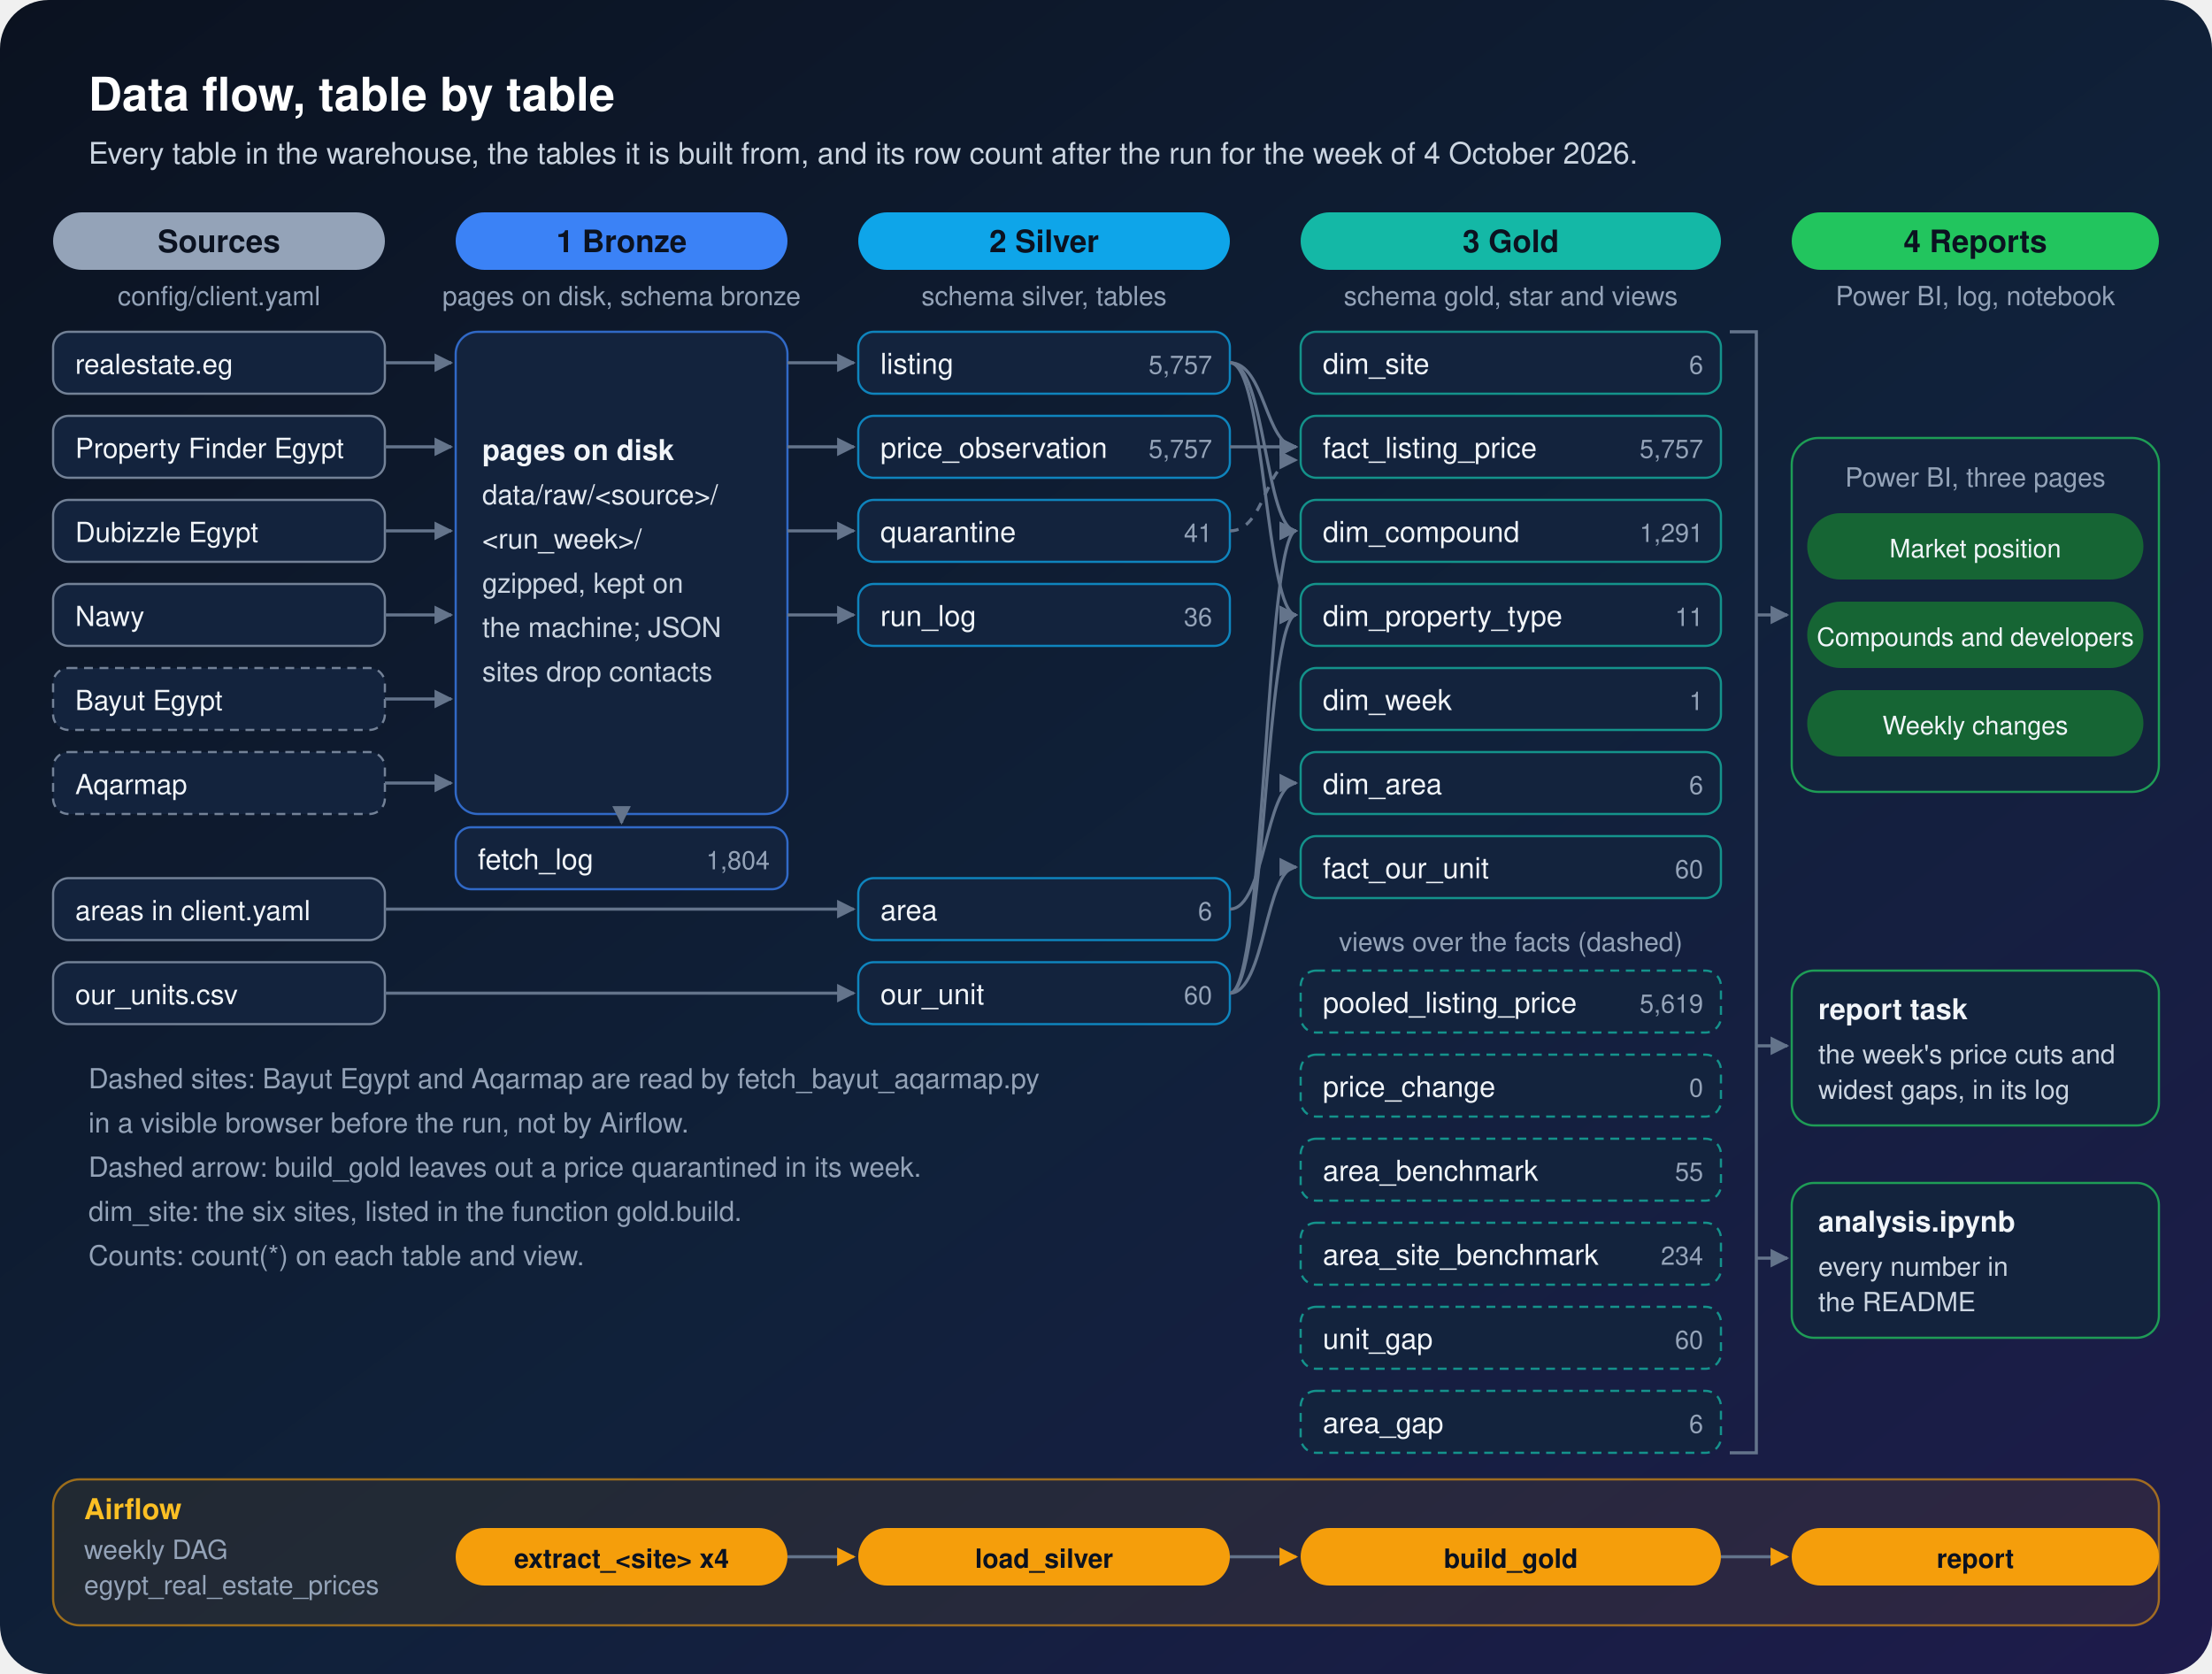
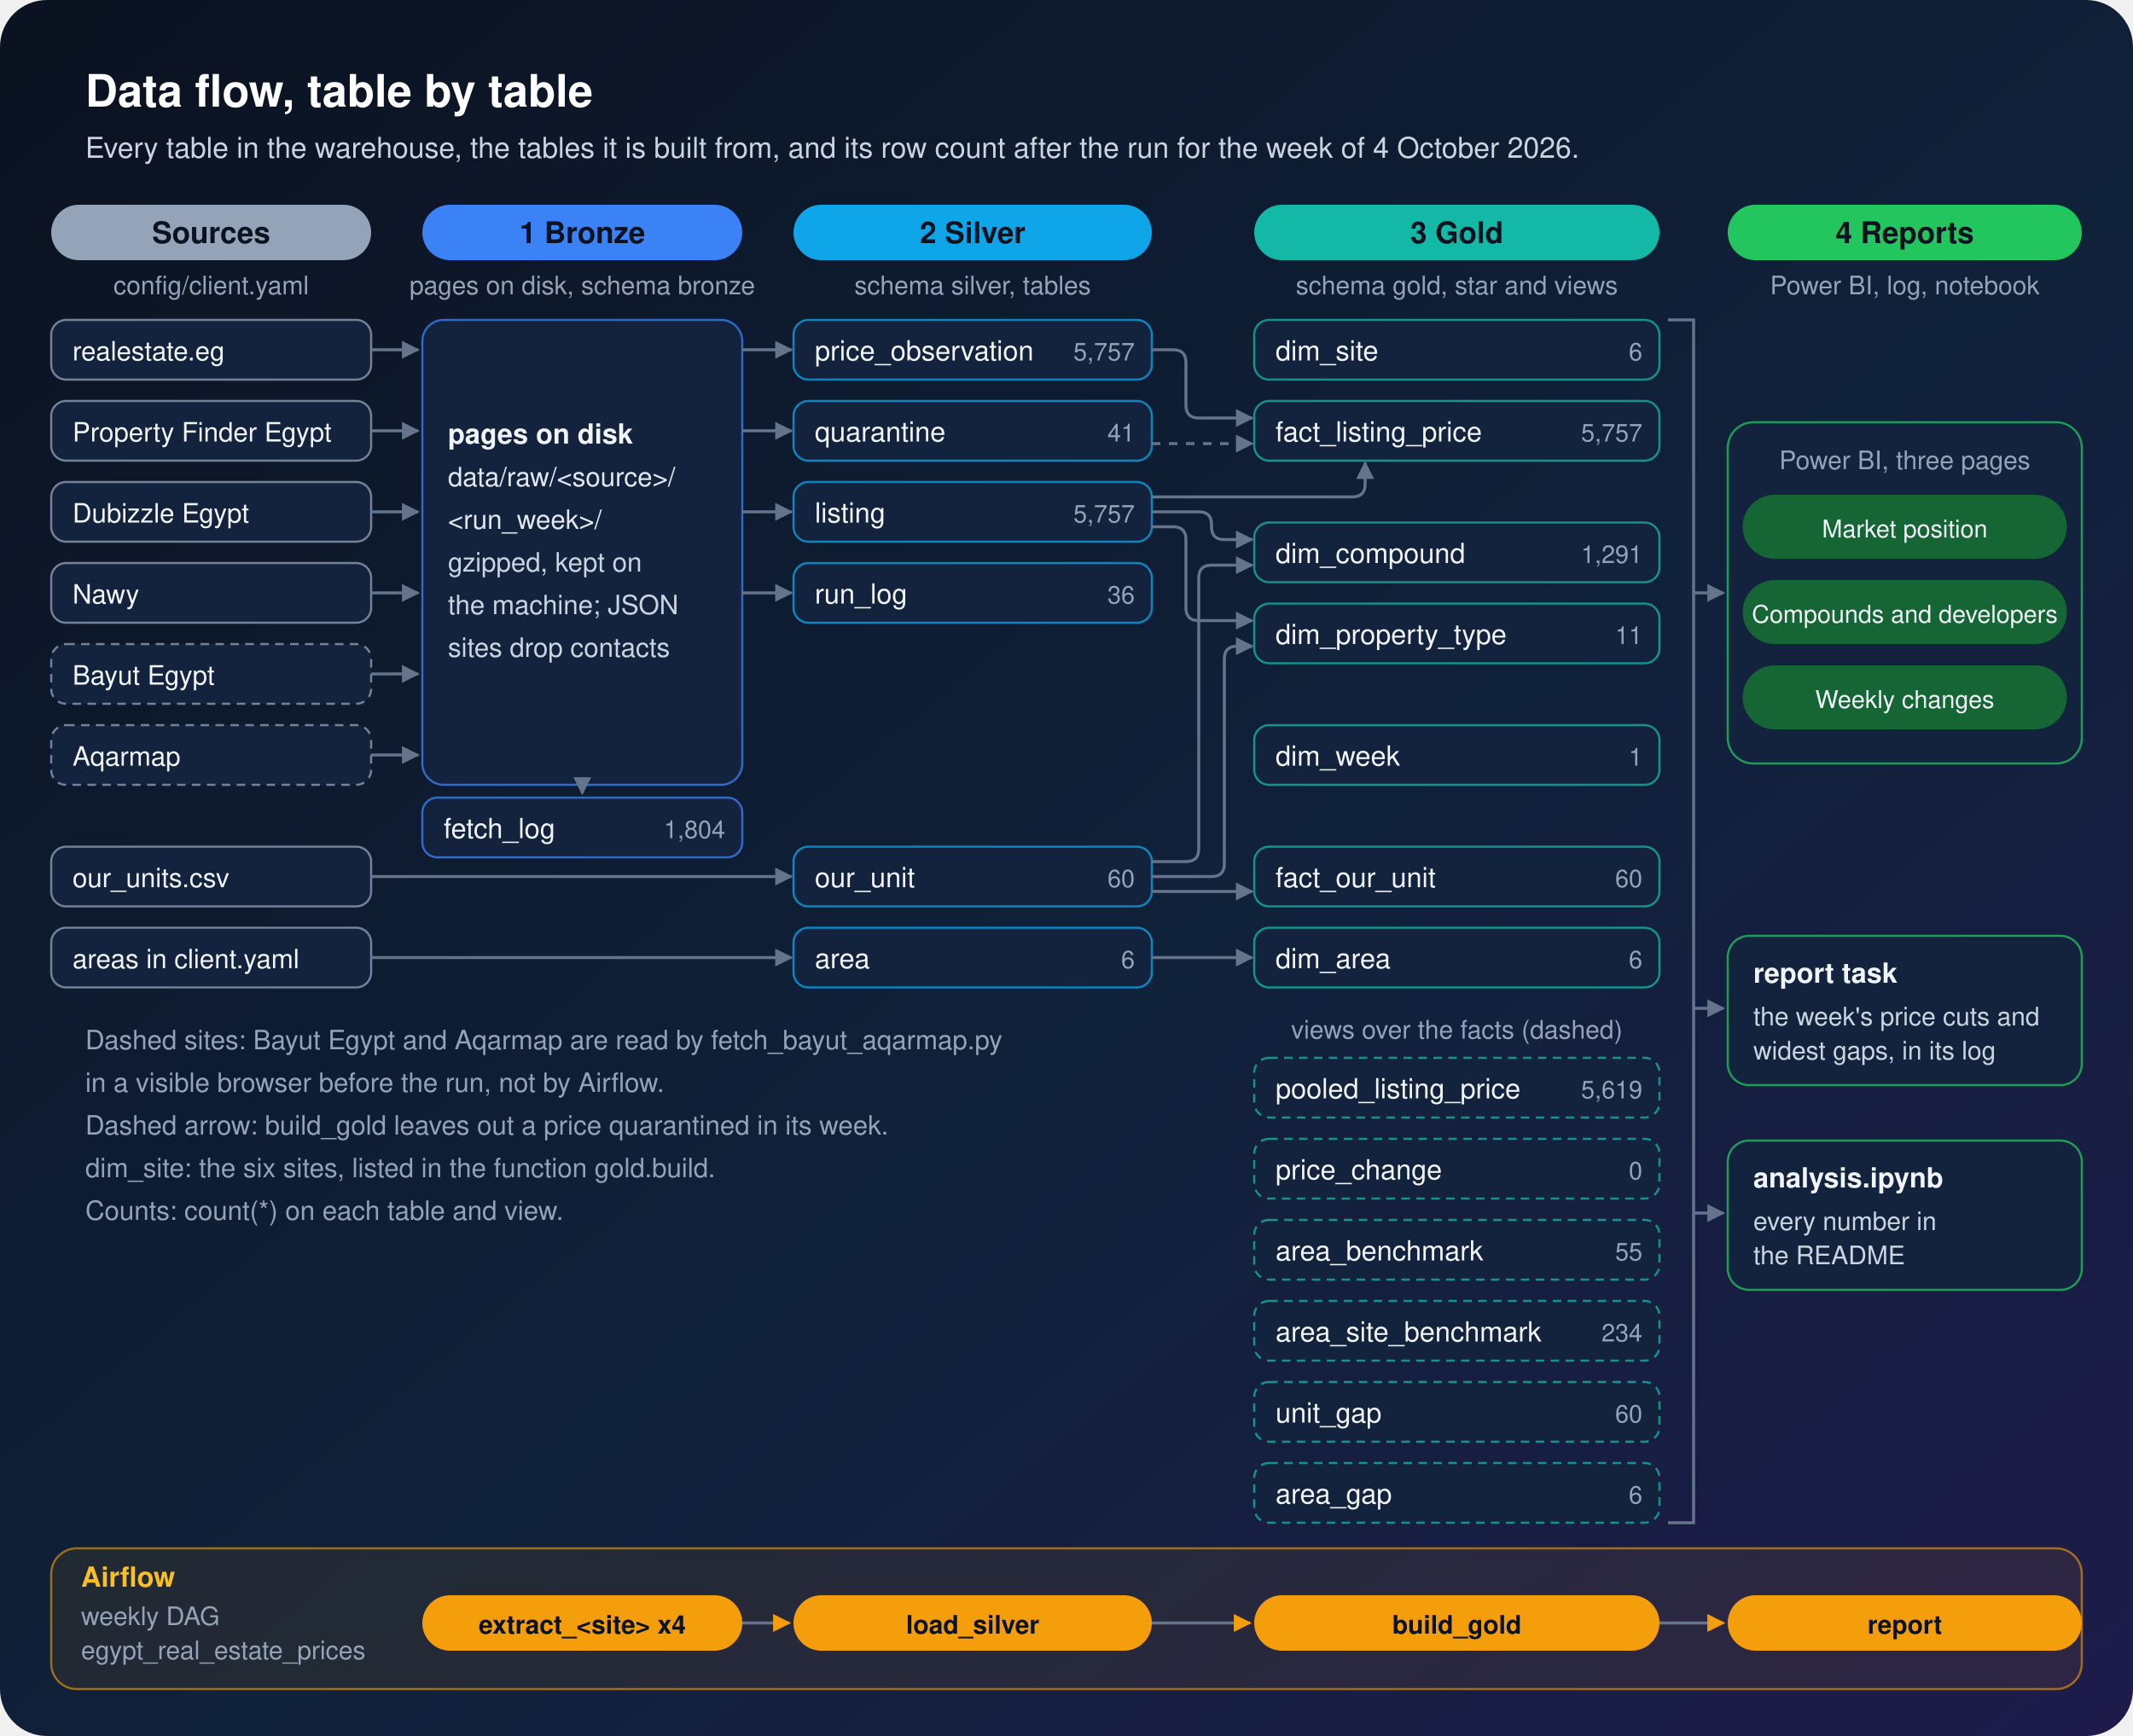
- <svg xmlns="http://www.w3.org/2000/svg" viewBox="0 0 1000 756.8" width="1000" height="756.8" role="img" aria-label="Data flow, table by table: six listing sites (realestate.eg, Property Finder Egypt, Dubizzle Egypt and Nawy read by the weekly Airflow DAG, Bayut Egypt and Aqarmap by a browser run before it) are kept as pages on disk and logged in bronze.fetch_log (1,804 pages). load_silver parses them into silver.listing (5,757 rows), silver.price_observation (5,757), silver.quarantine (41) and silver.run_log (36), and loads the areas from config/client.yaml (6) and our units from our_units.csv (60). build_gold builds a star of two facts, fact_listing_price (5,757 rows, quarantined prices left out) and fact_our_unit (60), five dimensions and six views, among them pooled_listing_price (5,619 rows). Power BI reads gold into three pages, the report task prints the weekly summary and the notebook computes every README number.">
+ <svg xmlns="http://www.w3.org/2000/svg" viewBox="0 0 1000 814.0" width="1000" height="814.0" role="img" aria-label="Data flow, table by table: six listing sites (realestate.eg, Property Finder Egypt, Dubizzle Egypt and Nawy read by the weekly Airflow DAG, Bayut Egypt and Aqarmap by a browser run before it) are kept as pages on disk and logged in bronze.fetch_log (1,804 pages). load_silver parses them into silver.listing (5,757 rows), silver.price_observation (5,757), silver.quarantine (41) and silver.run_log (36), and loads the areas from config/client.yaml (6) and our units from our_units.csv (60). build_gold builds a star of two facts, fact_listing_price (5,757 rows, quarantined prices left out) and fact_our_unit (60), five dimensions and six views, among them pooled_listing_price (5,619 rows). Power BI reads gold into three pages, the report task prints the weekly summary and the notebook computes every README number.">
  <defs>
    <linearGradient id="bg" x1="0" y1="0" x2="1" y2="1">
      <stop offset="0" stop-color="#0B1220" />
      <stop offset="0.55" stop-color="#10213A" />
      <stop offset="1" stop-color="#1E1B4B" />
    </linearGradient>
    <marker id="arrow" viewBox="0 0 10 10" refX="9" refY="5" markerWidth="6" markerHeight="6" orient="auto">
      <path d="M0 0 L10 5 L0 10 Z" fill="#64748B" />
    </marker>
    <marker id="amber" viewBox="0 0 10 10" refX="9" refY="5" markerWidth="6" markerHeight="6" orient="auto">
      <path d="M0 0 L10 5 L0 10 Z" fill="#F59E0B" />
    </marker>
  </defs>
  <style>
    text { font-family: "Segoe UI", -apple-system, Helvetica, Arial, sans-serif; }
    .title { font-size: 21px; font-weight: 700; fill: #FFFFFF; }
    .sub { font-size: 13.5px; fill: #CBD5E1; }
    .layer { font-size: 14px; font-weight: 700; fill: #0B1220; }
    .where { font-size: 12px; fill: #94A3B8; }
    .name { font-size: 13px; fill: #F1F5F9; }
    .small { font-size: 12.5px; fill: #F1F5F9; }
    .count { font-size: 11.5px; fill: #94A3B8; }
    .col { font-size: 12.5px; fill: #E2E8F0; }
    .key { font-size: 11px; font-weight: 700; }
    .task { font-size: 12px; font-weight: 700; fill: #0B1220; }
    .edge { fill: none; stroke: #64748B; stroke-width: 1.4; }
  </style>
-   <rect width="1000" height="756.8" rx="22" fill="url(#bg)" />
+   <rect width="1000" height="814.0" rx="22" fill="url(#bg)" />
  <text x="40" y="50" class="title">Data flow, table by table</text>
  <text x="40" y="74" class="sub">Every table in the warehouse, the tables it is built from, and its row count after the run for the week of 4 October 2026.</text>
  <rect x="24" y="96" width="150" height="26" rx="13" fill="#94A3B8" />
  <text x="99.0" y="114" class="layer" text-anchor="middle">Sources</text>
  <text x="99.0" y="138" class="where" text-anchor="middle">config/client.yaml</text>
-   <rect x="206" y="96" width="150" height="26" rx="13" fill="#3B82F6" />
-   <text x="281.0" y="114" class="layer" text-anchor="middle">1  Bronze</text>
-   <text x="281.0" y="138" class="where" text-anchor="middle">pages on disk, schema bronze</text>
-   <rect x="388" y="96" width="168" height="26" rx="13" fill="#0EA5E9" />
-   <text x="472.0" y="114" class="layer" text-anchor="middle">2  Silver</text>
-   <text x="472.0" y="138" class="where" text-anchor="middle">schema silver, tables</text>
+   <rect x="198" y="96" width="150" height="26" rx="13" fill="#3B82F6" />
+   <text x="273.0" y="114" class="layer" text-anchor="middle">1  Bronze</text>
+   <text x="273.0" y="138" class="where" text-anchor="middle">pages on disk, schema bronze</text>
+   <rect x="372" y="96" width="168" height="26" rx="13" fill="#0EA5E9" />
+   <text x="456.0" y="114" class="layer" text-anchor="middle">2  Silver</text>
+   <text x="456.0" y="138" class="where" text-anchor="middle">schema silver, tables</text>
  <rect x="588" y="96" width="190" height="26" rx="13" fill="#14B8A6" />
  <text x="683.0" y="114" class="layer" text-anchor="middle">3  Gold</text>
  <text x="683.0" y="138" class="where" text-anchor="middle">schema gold, star and views</text>
  <rect x="810" y="96" width="166" height="26" rx="13" fill="#22C55E" />
  <text x="893.0" y="114" class="layer" text-anchor="middle">4  Reports</text>
  <text x="893.0" y="138" class="where" text-anchor="middle">Power BI, log, notebook</text>
  <rect x="24" y="150" width="150" height="28" rx="7" fill="#13233D" stroke="#94A3B8" stroke-opacity="0.75" />
  <text x="34" y="169" class="small">realestate.eg</text>
  <rect x="24" y="188" width="150" height="28" rx="7" fill="#13233D" stroke="#94A3B8" stroke-opacity="0.75" />
  <text x="34" y="207" class="small">Property Finder Egypt</text>
  <rect x="24" y="226" width="150" height="28" rx="7" fill="#13233D" stroke="#94A3B8" stroke-opacity="0.75" />
  <text x="34" y="245" class="small">Dubizzle Egypt</text>
  <rect x="24" y="264" width="150" height="28" rx="7" fill="#13233D" stroke="#94A3B8" stroke-opacity="0.75" />
  <text x="34" y="283" class="small">Nawy</text>
  <rect x="24" y="302" width="150" height="28" rx="7" fill="#13233D" stroke="#94A3B8" stroke-opacity="0.75" stroke-dasharray="4 3" />
  <text x="34" y="321" class="small">Bayut Egypt</text>
  <rect x="24" y="340" width="150" height="28" rx="7" fill="#13233D" stroke="#94A3B8" stroke-opacity="0.75" stroke-dasharray="4 3" />
  <text x="34" y="359" class="small">Aqarmap</text>
  <rect x="24" y="397.0" width="150" height="28" rx="7" fill="#13233D" stroke="#94A3B8" stroke-opacity="0.75" />
-   <text x="34" y="416.0" class="small">areas in client.yaml</text>
+   <text x="34" y="416.0" class="small">our_units.csv</text>
  <rect x="24" y="435.0" width="150" height="28" rx="7" fill="#13233D" stroke="#94A3B8" stroke-opacity="0.75" />
-   <text x="34" y="454.0" class="small">our_units.csv</text>
-   <rect x="206" y="150" width="150" height="218" rx="10" fill="#13233D" stroke="#3B82F6" stroke-opacity="0.75" />
-   <text x="218" y="208" class="name" font-weight="700">pages on disk</text>
-   <text x="218" y="228" class="col">data/raw/&lt;source&gt;/</text>
-   <text x="218" y="248" class="col">&lt;run_week&gt;/</text>
-   <text x="218" y="268" class="count" style="fill:#CBD5E1;font-size:12.5px">gzipped, kept on</text>
-   <text x="218" y="288" class="count" style="fill:#CBD5E1;font-size:12.5px">the machine; JSON</text>
-   <text x="218" y="308" class="count" style="fill:#CBD5E1;font-size:12.5px">sites drop contacts</text>
-   <rect x="206" y="374" width="150" height="28" rx="7" fill="#13233D" stroke="#3B82F6" stroke-opacity="0.75" />
-   <text x="216" y="393" class="name">fetch_log</text>
-   <text x="348" y="393" class="count" text-anchor="end">1,804</text>
-   <line x1="281" y1="368" x2="281" y2="372" class="edge" marker-end="url(#arrow)" />
-   <line x1="174" y1="164.0" x2="204" y2="164.0" class="edge" marker-end="url(#arrow)" />
-   <line x1="174" y1="202.0" x2="204" y2="202.0" class="edge" marker-end="url(#arrow)" />
-   <line x1="174" y1="240.0" x2="204" y2="240.0" class="edge" marker-end="url(#arrow)" />
-   <line x1="174" y1="278.0" x2="204" y2="278.0" class="edge" marker-end="url(#arrow)" />
-   <line x1="174" y1="316.0" x2="204" y2="316.0" class="edge" marker-end="url(#arrow)" />
-   <line x1="174" y1="354.0" x2="204" y2="354.0" class="edge" marker-end="url(#arrow)" />
-   <rect x="388" y="150" width="168" height="28" rx="7" fill="#13233D" stroke="#0EA5E9" stroke-opacity="0.75" />
-   <text x="398" y="169" class="name">listing</text>
-   <text x="548" y="169" class="count" text-anchor="end">5,757</text>
-   <rect x="388" y="188" width="168" height="28" rx="7" fill="#13233D" stroke="#0EA5E9" stroke-opacity="0.75" />
-   <text x="398" y="207" class="name">price_observation</text>
-   <text x="548" y="207" class="count" text-anchor="end">5,757</text>
-   <rect x="388" y="226" width="168" height="28" rx="7" fill="#13233D" stroke="#0EA5E9" stroke-opacity="0.75" />
-   <text x="398" y="245" class="name">quarantine</text>
-   <text x="548" y="245" class="count" text-anchor="end">41</text>
-   <rect x="388" y="264" width="168" height="28" rx="7" fill="#13233D" stroke="#0EA5E9" stroke-opacity="0.75" />
-   <text x="398" y="283" class="name">run_log</text>
-   <text x="548" y="283" class="count" text-anchor="end">36</text>
-   <rect x="388" y="397.0" width="168" height="28" rx="7" fill="#13233D" stroke="#0EA5E9" stroke-opacity="0.75" />
-   <text x="398" y="416.0" class="name">area</text>
-   <text x="548" y="416.0" class="count" text-anchor="end">6</text>
-   <rect x="388" y="435.0" width="168" height="28" rx="7" fill="#13233D" stroke="#0EA5E9" stroke-opacity="0.75" />
-   <text x="398" y="454.0" class="name">our_unit</text>
-   <text x="548" y="454.0" class="count" text-anchor="end">60</text>
+   <text x="34" y="454.0" class="small">areas in client.yaml</text>
+   <rect x="198" y="150" width="150" height="218" rx="10" fill="#13233D" stroke="#3B82F6" stroke-opacity="0.75" />
+   <text x="210" y="208" class="name" font-weight="700">pages on disk</text>
+   <text x="210" y="228" class="col">data/raw/&lt;source&gt;/</text>
+   <text x="210" y="248" class="col">&lt;run_week&gt;/</text>
+   <text x="210" y="268" class="count" style="fill:#CBD5E1;font-size:12.5px">gzipped, kept on</text>
+   <text x="210" y="288" class="count" style="fill:#CBD5E1;font-size:12.5px">the machine; JSON</text>
+   <text x="210" y="308" class="count" style="fill:#CBD5E1;font-size:12.5px">sites drop contacts</text>
+   <rect x="198" y="374" width="150" height="28" rx="7" fill="#13233D" stroke="#3B82F6" stroke-opacity="0.75" />
+   <text x="208" y="393" class="name">fetch_log</text>
+   <text x="340" y="393" class="count" text-anchor="end">1,804</text>
+   <line x1="273" y1="368" x2="273" y2="372" class="edge" marker-end="url(#arrow)" />
+   <line x1="174" y1="164.0" x2="196" y2="164.0" class="edge" marker-end="url(#arrow)" />
+   <line x1="174" y1="202.0" x2="196" y2="202.0" class="edge" marker-end="url(#arrow)" />
+   <line x1="174" y1="240.0" x2="196" y2="240.0" class="edge" marker-end="url(#arrow)" />
+   <line x1="174" y1="278.0" x2="196" y2="278.0" class="edge" marker-end="url(#arrow)" />
+   <line x1="174" y1="316.0" x2="196" y2="316.0" class="edge" marker-end="url(#arrow)" />
+   <line x1="174" y1="354.0" x2="196" y2="354.0" class="edge" marker-end="url(#arrow)" />
+   <rect x="372" y="150" width="168" height="28" rx="7" fill="#13233D" stroke="#0EA5E9" stroke-opacity="0.75" />
+   <text x="382" y="169" class="name">price_observation</text>
+   <text x="532" y="169" class="count" text-anchor="end">5,757</text>
+   <rect x="372" y="188" width="168" height="28" rx="7" fill="#13233D" stroke="#0EA5E9" stroke-opacity="0.75" />
+   <text x="382" y="207" class="name">quarantine</text>
+   <text x="532" y="207" class="count" text-anchor="end">41</text>
+   <rect x="372" y="226" width="168" height="28" rx="7" fill="#13233D" stroke="#0EA5E9" stroke-opacity="0.75" />
+   <text x="382" y="245" class="name">listing</text>
+   <text x="532" y="245" class="count" text-anchor="end">5,757</text>
+   <rect x="372" y="264" width="168" height="28" rx="7" fill="#13233D" stroke="#0EA5E9" stroke-opacity="0.75" />
+   <text x="382" y="283" class="name">run_log</text>
+   <text x="532" y="283" class="count" text-anchor="end">36</text>
+   <rect x="372" y="397.0" width="168" height="28" rx="7" fill="#13233D" stroke="#0EA5E9" stroke-opacity="0.75" />
+   <text x="382" y="416.0" class="name">our_unit</text>
+   <text x="532" y="416.0" class="count" text-anchor="end">60</text>
+   <rect x="372" y="435.0" width="168" height="28" rx="7" fill="#13233D" stroke="#0EA5E9" stroke-opacity="0.75" />
+   <text x="382" y="454.0" class="name">area</text>
+   <text x="532" y="454.0" class="count" text-anchor="end">6</text>
  <rect x="588" y="150" width="190" height="28" rx="7" fill="#13233D" stroke="#14B8A6" stroke-opacity="0.75" />
  <text x="598" y="169" class="name">dim_site</text>
  <text x="770" y="169" class="count" text-anchor="end">6</text>
  <rect x="588" y="188" width="190" height="28" rx="7" fill="#13233D" stroke="#14B8A6" stroke-opacity="0.75" />
  <text x="598" y="207" class="name">fact_listing_price</text>
  <text x="770" y="207" class="count" text-anchor="end">5,757</text>
-   <rect x="588" y="226" width="190" height="28" rx="7" fill="#13233D" stroke="#14B8A6" stroke-opacity="0.75" />
-   <text x="598" y="245" class="name">dim_compound</text>
-   <text x="770" y="245" class="count" text-anchor="end">1,291</text>
-   <rect x="588" y="264" width="190" height="28" rx="7" fill="#13233D" stroke="#14B8A6" stroke-opacity="0.75" />
-   <text x="598" y="283" class="name">dim_property_type</text>
-   <text x="770" y="283" class="count" text-anchor="end">11</text>
-   <rect x="588" y="302" width="190" height="28" rx="7" fill="#13233D" stroke="#14B8A6" stroke-opacity="0.75" />
-   <text x="598" y="321" class="name">dim_week</text>
-   <text x="770" y="321" class="count" text-anchor="end">1</text>
+   <rect x="588" y="245" width="190" height="28" rx="7" fill="#13233D" stroke="#14B8A6" stroke-opacity="0.75" />
+   <text x="598" y="264" class="name">dim_compound</text>
+   <text x="770" y="264" class="count" text-anchor="end">1,291</text>
+   <rect x="588" y="283" width="190" height="28" rx="7" fill="#13233D" stroke="#14B8A6" stroke-opacity="0.75" />
+   <text x="598" y="302" class="name">dim_property_type</text>
+   <text x="770" y="302" class="count" text-anchor="end">11</text>
  <rect x="588" y="340" width="190" height="28" rx="7" fill="#13233D" stroke="#14B8A6" stroke-opacity="0.75" />
-   <text x="598" y="359" class="name">dim_area</text>
-   <text x="770" y="359" class="count" text-anchor="end">6</text>
-   <rect x="588" y="378" width="190" height="28" rx="7" fill="#13233D" stroke="#14B8A6" stroke-opacity="0.75" />
-   <text x="598" y="397" class="name">fact_our_unit</text>
-   <text x="770" y="397" class="count" text-anchor="end">60</text>
-   <rect x="588" y="438.8" width="190" height="28" rx="7" fill="#13233D" stroke="#14B8A6" stroke-opacity="0.75" stroke-dasharray="4 3" />
-   <text x="598" y="457.8" class="name">pooled_listing_price</text>
-   <text x="770" y="457.8" class="count" text-anchor="end">5,619</text>
-   <rect x="588" y="476.8" width="190" height="28" rx="7" fill="#13233D" stroke="#14B8A6" stroke-opacity="0.75" stroke-dasharray="4 3" />
-   <text x="598" y="495.8" class="name">price_change</text>
-   <text x="770" y="495.8" class="count" text-anchor="end">0</text>
-   <rect x="588" y="514.8" width="190" height="28" rx="7" fill="#13233D" stroke="#14B8A6" stroke-opacity="0.75" stroke-dasharray="4 3" />
-   <text x="598" y="533.8" class="name">area_benchmark</text>
-   <text x="770" y="533.8" class="count" text-anchor="end">55</text>
-   <rect x="588" y="552.8" width="190" height="28" rx="7" fill="#13233D" stroke="#14B8A6" stroke-opacity="0.75" stroke-dasharray="4 3" />
-   <text x="598" y="571.8" class="name">area_site_benchmark</text>
-   <text x="770" y="571.8" class="count" text-anchor="end">234</text>
-   <rect x="588" y="590.8" width="190" height="28" rx="7" fill="#13233D" stroke="#14B8A6" stroke-opacity="0.75" stroke-dasharray="4 3" />
-   <text x="598" y="609.8" class="name">unit_gap</text>
-   <text x="770" y="609.8" class="count" text-anchor="end">60</text>
-   <rect x="588" y="628.8" width="190" height="28" rx="7" fill="#13233D" stroke="#14B8A6" stroke-opacity="0.75" stroke-dasharray="4 3" />
-   <text x="598" y="647.8" class="name">area_gap</text>
-   <text x="770" y="647.8" class="count" text-anchor="end">6</text>
-   <path d="M356 164.0 C372.0 164.0 372.0 164.0 386 164.0" class="edge" marker-end="url(#arrow)" />
-   <path d="M356 202.0 C372.0 202.0 372.0 202.0 386 202.0" class="edge" marker-end="url(#arrow)" />
-   <path d="M356 240.0 C372.0 240.0 372.0 240.0 386 240.0" class="edge" marker-end="url(#arrow)" />
-   <path d="M356 278.0 C372.0 278.0 372.0 278.0 386 278.0" class="edge" marker-end="url(#arrow)" />
-   <line x1="174" y1="411.0" x2="386" y2="411.0" class="edge" marker-end="url(#arrow)" />
-   <line x1="174" y1="449.0" x2="386" y2="449.0" class="edge" marker-end="url(#arrow)" />
-   <path d="M556 164.0 C572.0 164.0 572.0 202.0 586 202.0" class="edge" marker-end="url(#arrow)" />
-   <path d="M556 202.0 C572.0 202.0 572.0 202.0 586 202.0" class="edge" marker-end="url(#arrow)" />
-   <path d="M556 164.0 C572.0 164.0 572.0 240.0 586 240.0" class="edge" marker-end="url(#arrow)" />
-   <path d="M556 164.0 C572.0 164.0 572.0 278.0 586 278.0" class="edge" marker-end="url(#arrow)" />
-   <path d="M556 449.0 C572.0 449.0 572.0 240.0 586 240.0" class="edge" marker-end="url(#arrow)" />
-   <path d="M556 449.0 C572.0 449.0 572.0 278.0 586 278.0" class="edge" marker-end="url(#arrow)" />
-   <path d="M556 449.0 C572.0 449.0 572.0 392.0 586 392.0" class="edge" marker-end="url(#arrow)" />
-   <path d="M556 411.0 C572.0 411.0 572.0 354.0 586 354.0" class="edge" marker-end="url(#arrow)" />
-   <path d="M556 240.0 C572.0 240.0 572.0 208.0 586 208.0" class="edge" stroke-dasharray="4 4" marker-end="url(#arrow)" />
-   <text x="683" y="430" class="where" text-anchor="middle">views over the facts (dashed)</text>
-   <path d="M782 150 H794 V656.8 H782" class="edge" stroke="#14B8A6" />
+   <text x="598" y="359" class="name">dim_week</text>
+   <text x="770" y="359" class="count" text-anchor="end">1</text>
+   <rect x="588" y="397.0" width="190" height="28" rx="7" fill="#13233D" stroke="#14B8A6" stroke-opacity="0.75" />
+   <text x="598" y="416.0" class="name">fact_our_unit</text>
+   <text x="770" y="416.0" class="count" text-anchor="end">60</text>
+   <rect x="588" y="435.0" width="190" height="28" rx="7" fill="#13233D" stroke="#14B8A6" stroke-opacity="0.75" />
+   <text x="598" y="454.0" class="name">dim_area</text>
+   <text x="770" y="454.0" class="count" text-anchor="end">6</text>
+   <rect x="588" y="496.0" width="190" height="28" rx="7" fill="#13233D" stroke="#14B8A6" stroke-opacity="0.75" stroke-dasharray="4 3" />
+   <text x="598" y="515.0" class="name">pooled_listing_price</text>
+   <text x="770" y="515.0" class="count" text-anchor="end">5,619</text>
+   <rect x="588" y="534.0" width="190" height="28" rx="7" fill="#13233D" stroke="#14B8A6" stroke-opacity="0.75" stroke-dasharray="4 3" />
+   <text x="598" y="553.0" class="name">price_change</text>
+   <text x="770" y="553.0" class="count" text-anchor="end">0</text>
+   <rect x="588" y="572.0" width="190" height="28" rx="7" fill="#13233D" stroke="#14B8A6" stroke-opacity="0.75" stroke-dasharray="4 3" />
+   <text x="598" y="591.0" class="name">area_benchmark</text>
+   <text x="770" y="591.0" class="count" text-anchor="end">55</text>
+   <rect x="588" y="610.0" width="190" height="28" rx="7" fill="#13233D" stroke="#14B8A6" stroke-opacity="0.75" stroke-dasharray="4 3" />
+   <text x="598" y="629.0" class="name">area_site_benchmark</text>
+   <text x="770" y="629.0" class="count" text-anchor="end">234</text>
+   <rect x="588" y="648.0" width="190" height="28" rx="7" fill="#13233D" stroke="#14B8A6" stroke-opacity="0.75" stroke-dasharray="4 3" />
+   <text x="598" y="667.0" class="name">unit_gap</text>
+   <text x="770" y="667.0" class="count" text-anchor="end">60</text>
+   <rect x="588" y="686.0" width="190" height="28" rx="7" fill="#13233D" stroke="#14B8A6" stroke-opacity="0.75" stroke-dasharray="4 3" />
+   <text x="598" y="705.0" class="name">area_gap</text>
+   <text x="770" y="705.0" class="count" text-anchor="end">6</text>
+   <path d="M348 164 L371 164" class="edge" marker-end="url(#arrow)" />
+   <path d="M348 202 L371 202" class="edge" marker-end="url(#arrow)" />
+   <path d="M348 240 L371 240" class="edge" marker-end="url(#arrow)" />
+   <path d="M348 278 L371 278" class="edge" marker-end="url(#arrow)" />
+   <path d="M174 411 L371 411" class="edge" marker-end="url(#arrow)" />
+   <path d="M174 449 L371 449" class="edge" marker-end="url(#arrow)" />
+   <path d="M540 164 L550 164 Q556 164 556 170 L556 190 Q556 196 562 196 L587 196" class="edge" marker-end="url(#arrow)" />
+   <path d="M540 208 L587 208" class="edge" stroke-dasharray="4 4" marker-end="url(#arrow)" />
+   <path d="M540 233 L634 233 Q640 233 640 227 L640 217" class="edge" marker-end="url(#arrow)" />
+   <path d="M540 240 L562 240 Q568 240 568 246 L568 247 Q568 253 574 253 L587 253" class="edge" marker-end="url(#arrow)" />
+   <path d="M540 247 L550 247 Q556 247 556 253 L556 285 Q556 291 562 291 L587 291" class="edge" marker-end="url(#arrow)" />
+   <path d="M540 404 L556 404 Q562 404 562 398 L562 271 Q562 265 568 265 L587 265" class="edge" marker-end="url(#arrow)" />
+   <path d="M540 411 L568 411 Q574 411 574 405 L574 309 Q574 303 580 303 L587 303" class="edge" marker-end="url(#arrow)" />
+   <path d="M540 418 L587 418" class="edge" marker-end="url(#arrow)" />
+   <path d="M540 449 L587 449" class="edge" marker-end="url(#arrow)" />
+   <text x="683" y="487.0" class="where" text-anchor="middle">views over the facts (dashed)</text>
+   <path d="M782 150 H794 V714.0 H782" class="edge" stroke="#14B8A6" />
  <line x1="794" y1="278.0" x2="808" y2="278.0" class="edge" stroke="#22C55E" marker-end="url(#arrow)" />
  <rect x="810" y="198.0" width="166" height="160" rx="12" fill="#13233D" stroke="#22C55E" stroke-opacity="0.75" />
  <text x="893" y="220.0" class="where" text-anchor="middle">Power BI, three pages</text>
  <rect x="817" y="232.0" width="152" height="30" rx="15" fill="#166534" />
  <text x="893" y="252.0" class="small" style="font-size:11.5px" text-anchor="middle">Market position</text>
  <rect x="817" y="272.0" width="152" height="30" rx="15" fill="#166534" />
  <text x="893" y="292.0" class="small" style="font-size:11.5px" text-anchor="middle">Compounds and developers</text>
  <rect x="817" y="312.0" width="152" height="30" rx="15" fill="#166534" />
  <text x="893" y="332.0" class="small" style="font-size:11.5px" text-anchor="middle">Weekly changes</text>
  <line x1="794" y1="472.8" x2="808" y2="472.8" class="edge" stroke="#22C55E" marker-end="url(#arrow)" />
  <rect x="810" y="438.8" width="166" height="70" rx="10" fill="#13233D" stroke="#22C55E" stroke-opacity="0.75" />
  <text x="822" y="460.8" class="name" font-weight="700">report task</text>
  <text x="822" y="480.8" class="count" style="fill:#CBD5E1;font-size:12px">the week's price cuts and</text>
  <text x="822" y="496.8" class="count" style="fill:#CBD5E1;font-size:12px">widest gaps, in its log</text>
  <line x1="794" y1="568.8" x2="808" y2="568.8" class="edge" stroke="#22C55E" marker-end="url(#arrow)" />
  <rect x="810" y="534.8" width="166" height="70" rx="10" fill="#13233D" stroke="#22C55E" stroke-opacity="0.75" />
  <text x="822" y="556.8" class="name" font-weight="700">analysis.ipynb</text>
  <text x="822" y="576.8" class="count" style="fill:#CBD5E1;font-size:12px">every number in</text>
  <text x="822" y="592.8" class="count" style="fill:#CBD5E1;font-size:12px">the README</text>
-   <rect x="24" y="668.8" width="952" height="66" rx="12" fill="#F59E0B" fill-opacity="0.08" stroke="#F59E0B" stroke-opacity="0.6" />
-   <text x="38" y="686.8" class="name" font-weight="700" style="fill:#FBBF24">Airflow</text>
-   <text x="38" y="704.8" class="where">weekly DAG</text>
-   <text x="38" y="720.8" class="where">egypt_real_estate_prices</text>
-   <rect x="206" y="690.8" width="150" height="26" rx="13" fill="#F59E0B" />
-   <text x="281.0" y="708.8" class="task" text-anchor="middle">extract_&lt;site&gt; x4</text>
-   <rect x="388" y="690.8" width="168" height="26" rx="13" fill="#F59E0B" />
-   <text x="472.0" y="708.8" class="task" text-anchor="middle">load_silver</text>
-   <line x1="356" y1="703.8" x2="386" y2="703.8" class="edge" stroke="#F59E0B" marker-end="url(#amber)" />
-   <rect x="588" y="690.8" width="190" height="26" rx="13" fill="#F59E0B" />
-   <text x="683.0" y="708.8" class="task" text-anchor="middle">build_gold</text>
-   <line x1="556" y1="703.8" x2="586" y2="703.8" class="edge" stroke="#F59E0B" marker-end="url(#amber)" />
-   <rect x="810" y="690.8" width="166" height="26" rx="13" fill="#F59E0B" />
-   <text x="893.0" y="708.8" class="task" text-anchor="middle">report</text>
-   <line x1="778" y1="703.8" x2="808" y2="703.8" class="edge" stroke="#F59E0B" marker-end="url(#amber)" />
+   <rect x="24" y="726.0" width="952" height="66" rx="12" fill="#F59E0B" fill-opacity="0.08" stroke="#F59E0B" stroke-opacity="0.6" />
+   <text x="38" y="744.0" class="name" font-weight="700" style="fill:#FBBF24">Airflow</text>
+   <text x="38" y="762.0" class="where">weekly DAG</text>
+   <text x="38" y="778.0" class="where">egypt_real_estate_prices</text>
+   <rect x="198" y="748.0" width="150" height="26" rx="13" fill="#F59E0B" />
+   <text x="273.0" y="766.0" class="task" text-anchor="middle">extract_&lt;site&gt; x4</text>
+   <rect x="372" y="748.0" width="168" height="26" rx="13" fill="#F59E0B" />
+   <text x="456.0" y="766.0" class="task" text-anchor="middle">load_silver</text>
+   <line x1="348" y1="761.0" x2="370" y2="761.0" class="edge" stroke="#F59E0B" marker-end="url(#amber)" />
+   <rect x="588" y="748.0" width="190" height="26" rx="13" fill="#F59E0B" />
+   <text x="683.0" y="766.0" class="task" text-anchor="middle">build_gold</text>
+   <line x1="540" y1="761.0" x2="586" y2="761.0" class="edge" stroke="#F59E0B" marker-end="url(#amber)" />
+   <rect x="810" y="748.0" width="166" height="26" rx="13" fill="#F59E0B" />
+   <text x="893.0" y="766.0" class="task" text-anchor="middle">report</text>
+   <line x1="778" y1="761.0" x2="808" y2="761.0" class="edge" stroke="#F59E0B" marker-end="url(#amber)" />
  <text x="40" y="492" class="where" style="font-size:12.5px">Dashed sites: Bayut Egypt and Aqarmap are read by fetch_bayut_aqarmap.py</text>
  <text x="40" y="512" class="where" style="font-size:12.5px">in a visible browser before the run, not by Airflow.</text>
  <text x="40" y="532" class="where" style="font-size:12.5px">Dashed arrow: build_gold leaves out a price quarantined in its week.</text>
  <text x="40" y="552" class="where" style="font-size:12.5px">dim_site: the six sites, listed in the function gold.build.</text>
  <text x="40" y="572" class="where" style="font-size:12.5px">Counts: count(*) on each table and view.</text>
</svg>
